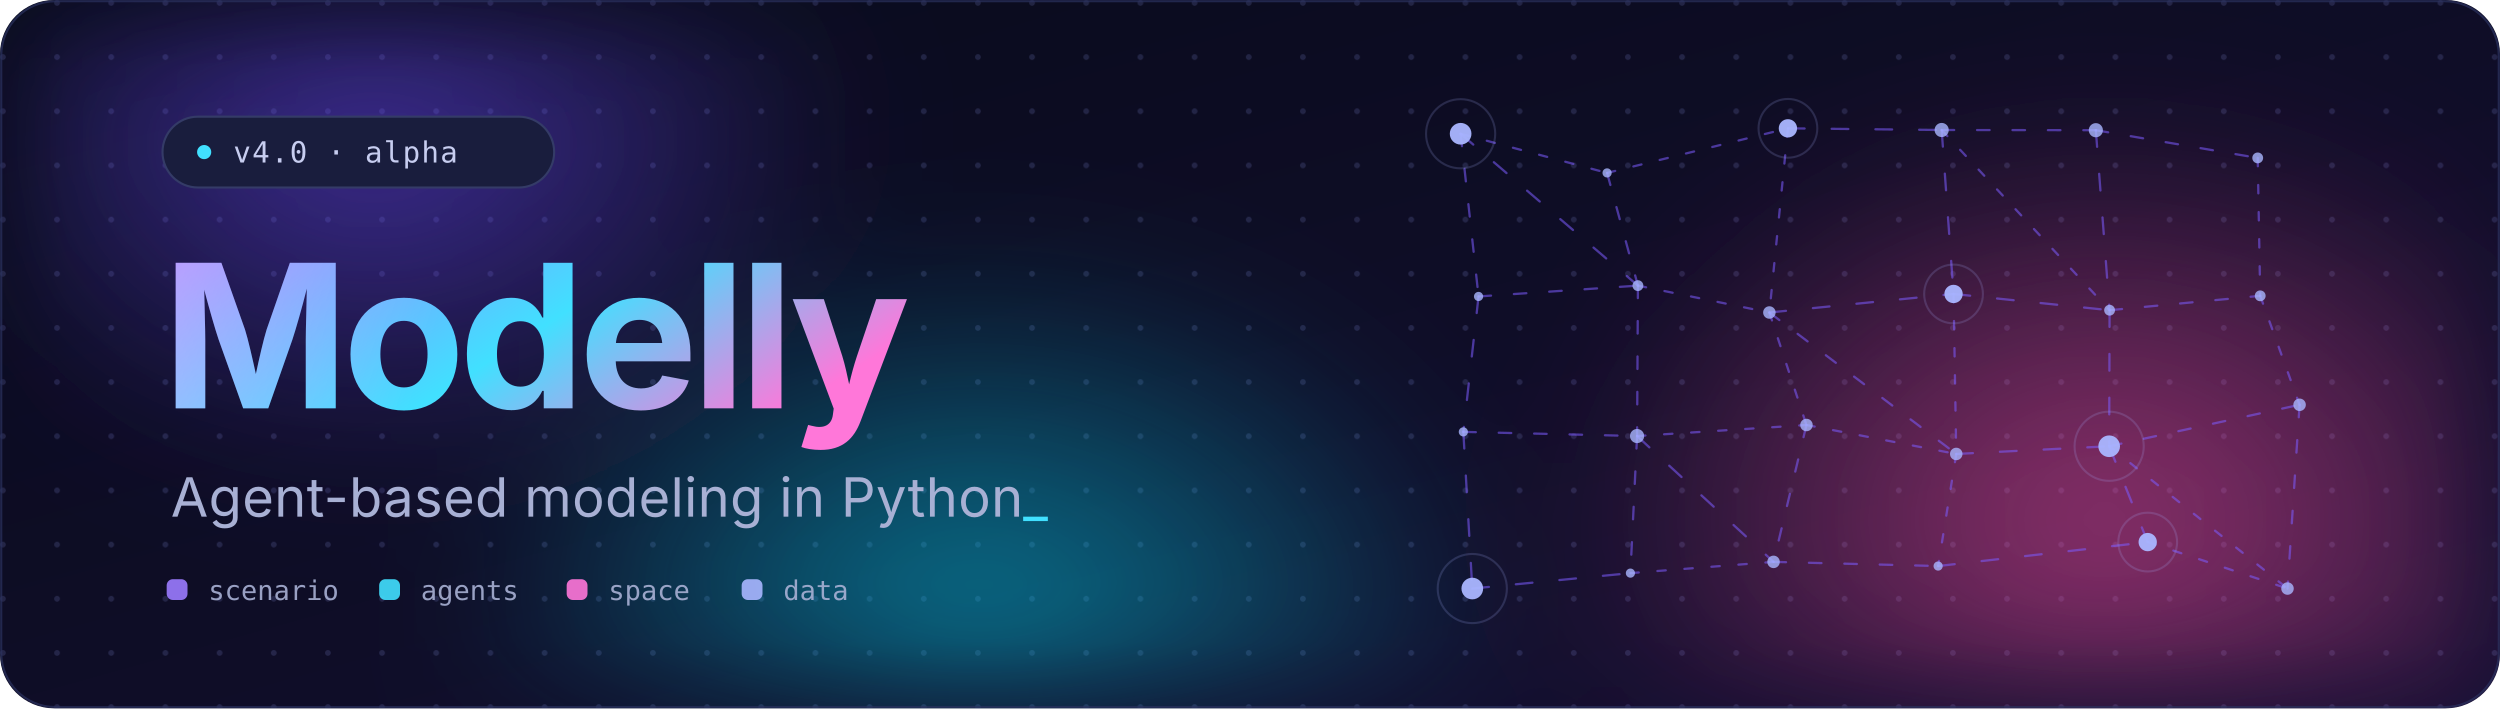
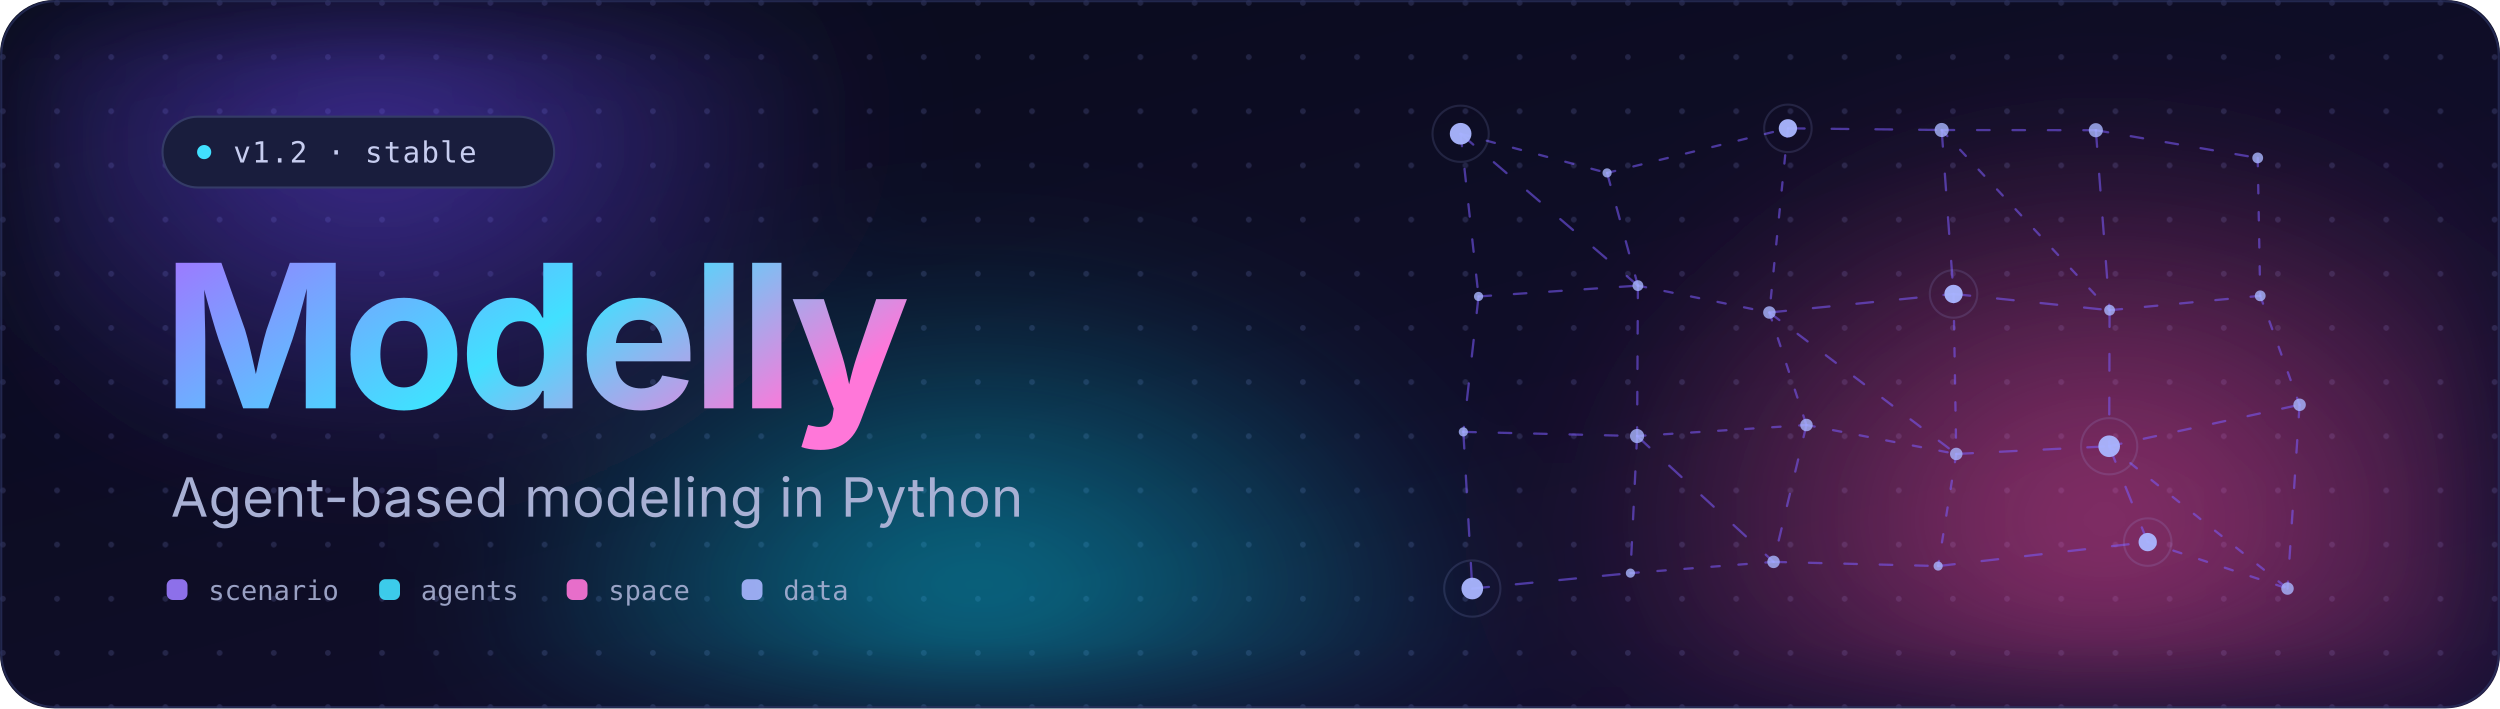
<svg xmlns="http://www.w3.org/2000/svg" viewBox="0 0 1200 340" width="1200" height="340" role="img" aria-label="Modelly — agent-based modeling in Python">
  <defs>
    <linearGradient id="bg-dark" x1="0" y1="0" x2="1" y2="1">
      <stop offset="0" stop-color="#080B1A" />
      <stop offset="1" stop-color="#150F33" />
    </linearGradient>
    <linearGradient id="word-dark" x1="0" y1="0" x2="1" y2="0.4">
      <stop offset="0" stop-color="#9B7BFF" />
      <stop offset="0.55" stop-color="#41E0FF" />
      <stop offset="1" stop-color="#FF77D9" />
    </linearGradient>
    <linearGradient id="sheen-dark" x1="0" y1="0" x2="1" y2="0">
      <stop offset="0" stop-color="#fff" stop-opacity="0" />
      <stop offset="0.5" stop-color="#fff" stop-opacity="0.55" />
      <stop offset="1" stop-color="#fff" stop-opacity="0" />
    </linearGradient>
    <radialGradient id="glow1-dark" cx="0.5" cy="0.5" r="0.5">
      <stop offset="0" stop-color="#6D4AFF" stop-opacity="0.55" />
      <stop offset="1" stop-color="#6D4AFF" stop-opacity="0" />
    </radialGradient>
    <radialGradient id="glow2-dark" cx="0.5" cy="0.5" r="0.5">
      <stop offset="0" stop-color="#00CFE8" stop-opacity="0.55" />
      <stop offset="1" stop-color="#00CFE8" stop-opacity="0" />
    </radialGradient>
    <radialGradient id="glow3-dark" cx="0.5" cy="0.5" r="0.5">
      <stop offset="0" stop-color="#FF4FA3" stop-opacity="0.55" />
      <stop offset="1" stop-color="#FF4FA3" stop-opacity="0" />
    </radialGradient>
    <pattern id="dots-dark" width="26" height="26" patternUnits="userSpaceOnUse">
      <circle cx="1.4" cy="1.4" r="1.4" fill="#9AA3FF" fill-opacity="0.16" />
    </pattern>
    <clipPath id="wordclip-dark">
      <text x="78" y="196" font-family="Inter, 'Segoe UI', 'Helvetica Neue', system-ui, -apple-system, sans-serif" font-size="96" font-weight="700" letter-spacing="-3">Modelly</text>
    </clipPath>
    <filter id="soft-dark" x="-30%" y="-30%" width="160%" height="160%">
      <feGaussianBlur stdDeviation="34" />
    </filter>
    <clipPath id="frame-dark">
      <rect width="1200" height="340" rx="26" />
    </clipPath>
-     <style>
-       @media (prefers-reduced-motion: reduce) { * { animation: none !important; } }
-       .blob { animation: drift 18s cubic-bezier(0.45,0,0.55,1) infinite alternate; }
-       @keyframes drift {
-         0%   { transform: translate3d(0,0,0) scale(1); opacity: 0.85; }
-         50%  { transform: translate3d(26px,-18px,0) scale(1.08); opacity: 1; }
-         100% { transform: translate3d(-18px,14px,0) scale(0.96); opacity: 0.8; }
-       }
-       .sheen { animation: sheen 7.5s ease-in-out infinite; }
-       @keyframes sheen {
-         0%   { transform: translateX(-520px); opacity: 0; }
-         12%  { opacity: 0.9; }
-         55%  { opacity: 0.9; }
-         70%, 100% { transform: translateX(1180px); opacity: 0; }
-       }
-       .caret { animation: blink 1.6s steps(1,end) infinite; }
-       @keyframes blink { 0%,55% { opacity: 1; } 56%,100% { opacity: 0.15; } }
-     </style>
  </defs>
  <g clip-path="url(#frame-dark)">
    <rect width="1200" height="340" fill="url(#bg-dark)" />
    <rect width="1200" height="340" fill="url(#dots-dark)" />
    <g filter="url(#soft-dark)">
-       <ellipse class="blob" cx="180" cy="60" rx="230" ry="170" fill="url(#glow1-dark)" />
-       <ellipse class="blob" cx="470" cy="300" rx="250" ry="180" fill="url(#glow2-dark)" style="animation-delay:-6s" />
-       <ellipse class="blob" cx="1010" cy="250" rx="260" ry="200" fill="url(#glow3-dark)" style="animation-delay:-11s" />
+       <ellipse cx="180" cy="60" rx="230" ry="170" fill="url(#glow1-dark)" />
+       <ellipse cx="470" cy="300" rx="250" ry="180" fill="url(#glow2-dark)" />
+       <ellipse cx="1010" cy="250" rx="260" ry="200" fill="url(#glow3-dark)" />
    </g>
    <g>
-       <line x1="701.1" y1="64.2" x2="771.4" y2="83.0" stroke="#7C5CFF" stroke-opacity="0.55" stroke-width="1.1" stroke-dasharray="4 9" stroke-linecap="round">
-         <animate attributeName="stroke-dashoffset" from="0" to="-13" dur="5.0s" repeatCount="indefinite" />
-       </line>
-       <line x1="701.1" y1="64.2" x2="709.7" y2="142.3" stroke="#7C5CFF" stroke-opacity="0.55" stroke-width="1.1" stroke-dasharray="6 11" stroke-linecap="round">
-         <animate attributeName="stroke-dashoffset" from="0" to="-17" dur="6.3s" repeatCount="indefinite" />
-       </line>
-       <line x1="701.1" y1="64.2" x2="786.2" y2="137.1" stroke="#7C5CFF" stroke-opacity="0.55" stroke-width="1.1" stroke-dasharray="8 13" stroke-linecap="round">
-         <animate attributeName="stroke-dashoffset" from="0" to="-21" dur="7.6s" repeatCount="indefinite" />
-       </line>
-       <line x1="771.4" y1="83.0" x2="858.2" y2="61.6" stroke="#7C5CFF" stroke-opacity="0.55" stroke-width="1.1" stroke-dasharray="4 9" stroke-linecap="round">
-         <animate attributeName="stroke-dashoffset" from="0" to="-13" dur="8.9s" repeatCount="indefinite" />
-       </line>
-       <line x1="771.4" y1="83.0" x2="786.2" y2="137.1" stroke="#7C5CFF" stroke-opacity="0.55" stroke-width="1.1" stroke-dasharray="6 11" stroke-linecap="round">
-         <animate attributeName="stroke-dashoffset" from="0" to="-17" dur="10.2s" repeatCount="indefinite" />
-       </line>
-       <line x1="858.2" y1="61.6" x2="932.0" y2="62.4" stroke="#7C5CFF" stroke-opacity="0.55" stroke-width="1.1" stroke-dasharray="8 13" stroke-linecap="round">
-         <animate attributeName="stroke-dashoffset" from="0" to="-21" dur="5.0s" repeatCount="indefinite" />
-       </line>
-       <line x1="858.2" y1="61.6" x2="849.3" y2="150.0" stroke="#7C5CFF" stroke-opacity="0.55" stroke-width="1.1" stroke-dasharray="4 9" stroke-linecap="round">
-         <animate attributeName="stroke-dashoffset" from="0" to="-13" dur="6.3s" repeatCount="indefinite" />
-       </line>
-       <line x1="932.0" y1="62.4" x2="1006.0" y2="62.5" stroke="#7C5CFF" stroke-opacity="0.55" stroke-width="1.1" stroke-dasharray="6 11" stroke-linecap="round">
-         <animate attributeName="stroke-dashoffset" from="0" to="-17" dur="7.6s" repeatCount="indefinite" />
-       </line>
-       <line x1="932.0" y1="62.4" x2="937.7" y2="141.1" stroke="#7C5CFF" stroke-opacity="0.55" stroke-width="1.1" stroke-dasharray="8 13" stroke-linecap="round">
-         <animate attributeName="stroke-dashoffset" from="0" to="-21" dur="8.9s" repeatCount="indefinite" />
-       </line>
-       <line x1="932.0" y1="62.4" x2="1012.6" y2="148.9" stroke="#7C5CFF" stroke-opacity="0.55" stroke-width="1.1" stroke-dasharray="4 9" stroke-linecap="round">
-         <animate attributeName="stroke-dashoffset" from="0" to="-13" dur="10.2s" repeatCount="indefinite" />
-       </line>
-       <line x1="1006.0" y1="62.5" x2="1083.7" y2="75.8" stroke="#7C5CFF" stroke-opacity="0.55" stroke-width="1.1" stroke-dasharray="6 11" stroke-linecap="round">
-         <animate attributeName="stroke-dashoffset" from="0" to="-17" dur="5.0s" repeatCount="indefinite" />
-       </line>
-       <line x1="1006.0" y1="62.5" x2="1012.6" y2="148.9" stroke="#7C5CFF" stroke-opacity="0.55" stroke-width="1.1" stroke-dasharray="8 13" stroke-linecap="round">
-         <animate attributeName="stroke-dashoffset" from="0" to="-21" dur="6.3s" repeatCount="indefinite" />
-       </line>
-       <line x1="1083.7" y1="75.8" x2="1084.9" y2="142.0" stroke="#7C5CFF" stroke-opacity="0.55" stroke-width="1.1" stroke-dasharray="4 9" stroke-linecap="round">
-         <animate attributeName="stroke-dashoffset" from="0" to="-13" dur="7.6s" repeatCount="indefinite" />
-       </line>
-       <line x1="709.7" y1="142.3" x2="786.2" y2="137.1" stroke="#7C5CFF" stroke-opacity="0.55" stroke-width="1.1" stroke-dasharray="6 11" stroke-linecap="round">
-         <animate attributeName="stroke-dashoffset" from="0" to="-17" dur="8.9s" repeatCount="indefinite" />
-       </line>
-       <line x1="709.7" y1="142.3" x2="702.4" y2="207.3" stroke="#7C5CFF" stroke-opacity="0.55" stroke-width="1.1" stroke-dasharray="8 13" stroke-linecap="round">
-         <animate attributeName="stroke-dashoffset" from="0" to="-21" dur="10.2s" repeatCount="indefinite" />
-       </line>
-       <line x1="786.2" y1="137.1" x2="849.3" y2="150.0" stroke="#7C5CFF" stroke-opacity="0.55" stroke-width="1.1" stroke-dasharray="4 9" stroke-linecap="round">
-         <animate attributeName="stroke-dashoffset" from="0" to="-13" dur="5.0s" repeatCount="indefinite" />
-       </line>
-       <line x1="786.2" y1="137.1" x2="785.8" y2="209.3" stroke="#7C5CFF" stroke-opacity="0.55" stroke-width="1.1" stroke-dasharray="6 11" stroke-linecap="round">
-         <animate attributeName="stroke-dashoffset" from="0" to="-17" dur="6.3s" repeatCount="indefinite" />
-       </line>
-       <line x1="849.3" y1="150.0" x2="937.7" y2="141.1" stroke="#7C5CFF" stroke-opacity="0.55" stroke-width="1.1" stroke-dasharray="8 13" stroke-linecap="round">
-         <animate attributeName="stroke-dashoffset" from="0" to="-21" dur="7.6s" repeatCount="indefinite" />
-       </line>
-       <line x1="849.3" y1="150.0" x2="867.1" y2="204.0" stroke="#7C5CFF" stroke-opacity="0.55" stroke-width="1.1" stroke-dasharray="4 9" stroke-linecap="round">
-         <animate attributeName="stroke-dashoffset" from="0" to="-13" dur="8.9s" repeatCount="indefinite" />
-       </line>
-       <line x1="849.3" y1="150.0" x2="939.0" y2="217.9" stroke="#7C5CFF" stroke-opacity="0.55" stroke-width="1.1" stroke-dasharray="6 11" stroke-linecap="round">
-         <animate attributeName="stroke-dashoffset" from="0" to="-17" dur="10.2s" repeatCount="indefinite" />
-       </line>
-       <line x1="937.7" y1="141.1" x2="1012.6" y2="148.9" stroke="#7C5CFF" stroke-opacity="0.55" stroke-width="1.1" stroke-dasharray="8 13" stroke-linecap="round">
-         <animate attributeName="stroke-dashoffset" from="0" to="-21" dur="5.0s" repeatCount="indefinite" />
-       </line>
-       <line x1="937.7" y1="141.1" x2="939.0" y2="217.9" stroke="#7C5CFF" stroke-opacity="0.55" stroke-width="1.1" stroke-dasharray="4 9" stroke-linecap="round">
-         <animate attributeName="stroke-dashoffset" from="0" to="-13" dur="6.3s" repeatCount="indefinite" />
-       </line>
-       <line x1="1012.6" y1="148.9" x2="1084.9" y2="142.0" stroke="#7C5CFF" stroke-opacity="0.55" stroke-width="1.1" stroke-dasharray="6 11" stroke-linecap="round">
-         <animate attributeName="stroke-dashoffset" from="0" to="-17" dur="7.6s" repeatCount="indefinite" />
-       </line>
-       <line x1="1012.6" y1="148.9" x2="1012.4" y2="214.2" stroke="#7C5CFF" stroke-opacity="0.55" stroke-width="1.1" stroke-dasharray="8 13" stroke-linecap="round">
-         <animate attributeName="stroke-dashoffset" from="0" to="-21" dur="8.9s" repeatCount="indefinite" />
-       </line>
-       <line x1="1084.9" y1="142.0" x2="1103.8" y2="194.3" stroke="#7C5CFF" stroke-opacity="0.55" stroke-width="1.1" stroke-dasharray="4 9" stroke-linecap="round">
-         <animate attributeName="stroke-dashoffset" from="0" to="-13" dur="10.2s" repeatCount="indefinite" />
-       </line>
-       <line x1="702.4" y1="207.3" x2="785.8" y2="209.3" stroke="#7C5CFF" stroke-opacity="0.55" stroke-width="1.1" stroke-dasharray="6 11" stroke-linecap="round">
-         <animate attributeName="stroke-dashoffset" from="0" to="-17" dur="5.0s" repeatCount="indefinite" />
-       </line>
-       <line x1="702.4" y1="207.3" x2="706.7" y2="282.5" stroke="#7C5CFF" stroke-opacity="0.55" stroke-width="1.1" stroke-dasharray="8 13" stroke-linecap="round">
-         <animate attributeName="stroke-dashoffset" from="0" to="-21" dur="6.3s" repeatCount="indefinite" />
-       </line>
-       <line x1="785.8" y1="209.3" x2="867.1" y2="204.0" stroke="#7C5CFF" stroke-opacity="0.55" stroke-width="1.1" stroke-dasharray="4 9" stroke-linecap="round">
-         <animate attributeName="stroke-dashoffset" from="0" to="-13" dur="7.6s" repeatCount="indefinite" />
-       </line>
-       <line x1="785.8" y1="209.3" x2="782.6" y2="275.1" stroke="#7C5CFF" stroke-opacity="0.55" stroke-width="1.1" stroke-dasharray="6 11" stroke-linecap="round">
-         <animate attributeName="stroke-dashoffset" from="0" to="-17" dur="8.9s" repeatCount="indefinite" />
-       </line>
-       <line x1="785.8" y1="209.3" x2="851.3" y2="269.7" stroke="#7C5CFF" stroke-opacity="0.55" stroke-width="1.1" stroke-dasharray="8 13" stroke-linecap="round">
-         <animate attributeName="stroke-dashoffset" from="0" to="-21" dur="10.2s" repeatCount="indefinite" />
-       </line>
-       <line x1="867.1" y1="204.0" x2="939.0" y2="217.9" stroke="#7C5CFF" stroke-opacity="0.55" stroke-width="1.1" stroke-dasharray="4 9" stroke-linecap="round">
-         <animate attributeName="stroke-dashoffset" from="0" to="-13" dur="5.0s" repeatCount="indefinite" />
-       </line>
-       <line x1="867.1" y1="204.0" x2="851.3" y2="269.7" stroke="#7C5CFF" stroke-opacity="0.55" stroke-width="1.1" stroke-dasharray="6 11" stroke-linecap="round">
-         <animate attributeName="stroke-dashoffset" from="0" to="-17" dur="6.3s" repeatCount="indefinite" />
-       </line>
-       <line x1="939.0" y1="217.9" x2="1012.4" y2="214.2" stroke="#7C5CFF" stroke-opacity="0.55" stroke-width="1.1" stroke-dasharray="8 13" stroke-linecap="round">
-         <animate attributeName="stroke-dashoffset" from="0" to="-21" dur="7.6s" repeatCount="indefinite" />
-       </line>
-       <line x1="939.0" y1="217.9" x2="930.3" y2="271.7" stroke="#7C5CFF" stroke-opacity="0.55" stroke-width="1.1" stroke-dasharray="4 9" stroke-linecap="round">
-         <animate attributeName="stroke-dashoffset" from="0" to="-13" dur="8.9s" repeatCount="indefinite" />
-       </line>
-       <line x1="1012.4" y1="214.2" x2="1103.8" y2="194.3" stroke="#7C5CFF" stroke-opacity="0.55" stroke-width="1.1" stroke-dasharray="6 11" stroke-linecap="round">
-         <animate attributeName="stroke-dashoffset" from="0" to="-17" dur="10.2s" repeatCount="indefinite" />
-       </line>
-       <line x1="1012.4" y1="214.2" x2="1030.9" y2="260.2" stroke="#7C5CFF" stroke-opacity="0.55" stroke-width="1.1" stroke-dasharray="8 13" stroke-linecap="round">
-         <animate attributeName="stroke-dashoffset" from="0" to="-21" dur="5.0s" repeatCount="indefinite" />
-       </line>
-       <line x1="1012.4" y1="214.2" x2="1098.0" y2="282.5" stroke="#7C5CFF" stroke-opacity="0.55" stroke-width="1.1" stroke-dasharray="4 9" stroke-linecap="round">
-         <animate attributeName="stroke-dashoffset" from="0" to="-13" dur="6.3s" repeatCount="indefinite" />
-       </line>
-       <line x1="1103.8" y1="194.3" x2="1098.0" y2="282.5" stroke="#7C5CFF" stroke-opacity="0.55" stroke-width="1.1" stroke-dasharray="6 11" stroke-linecap="round">
-         <animate attributeName="stroke-dashoffset" from="0" to="-17" dur="7.6s" repeatCount="indefinite" />
-       </line>
-       <line x1="706.7" y1="282.5" x2="782.6" y2="275.1" stroke="#7C5CFF" stroke-opacity="0.55" stroke-width="1.1" stroke-dasharray="8 13" stroke-linecap="round">
-         <animate attributeName="stroke-dashoffset" from="0" to="-21" dur="8.9s" repeatCount="indefinite" />
-       </line>
-       <line x1="782.6" y1="275.1" x2="851.3" y2="269.7" stroke="#7C5CFF" stroke-opacity="0.55" stroke-width="1.1" stroke-dasharray="4 9" stroke-linecap="round">
-         <animate attributeName="stroke-dashoffset" from="0" to="-13" dur="10.2s" repeatCount="indefinite" />
-       </line>
-       <line x1="851.3" y1="269.7" x2="930.3" y2="271.7" stroke="#7C5CFF" stroke-opacity="0.55" stroke-width="1.1" stroke-dasharray="6 11" stroke-linecap="round">
-         <animate attributeName="stroke-dashoffset" from="0" to="-17" dur="5.0s" repeatCount="indefinite" />
-       </line>
-       <line x1="930.3" y1="271.7" x2="1030.9" y2="260.2" stroke="#7C5CFF" stroke-opacity="0.55" stroke-width="1.1" stroke-dasharray="8 13" stroke-linecap="round">
-         <animate attributeName="stroke-dashoffset" from="0" to="-21" dur="6.3s" repeatCount="indefinite" />
-       </line>
-       <line x1="1030.9" y1="260.2" x2="1098.0" y2="282.5" stroke="#7C5CFF" stroke-opacity="0.55" stroke-width="1.1" stroke-dasharray="4 9" stroke-linecap="round">
-         <animate attributeName="stroke-dashoffset" from="0" to="-13" dur="7.6s" repeatCount="indefinite" />
-       </line>
+       <line x1="701.1" y1="64.2" x2="771.4" y2="83.0" stroke="#7C5CFF" stroke-opacity="0.55" stroke-width="1.1" stroke-dasharray="4 9" stroke-linecap="round" />
+       <line x1="701.1" y1="64.2" x2="709.7" y2="142.3" stroke="#7C5CFF" stroke-opacity="0.55" stroke-width="1.1" stroke-dasharray="6 11" stroke-linecap="round" />
+       <line x1="701.1" y1="64.2" x2="786.2" y2="137.1" stroke="#7C5CFF" stroke-opacity="0.55" stroke-width="1.1" stroke-dasharray="8 13" stroke-linecap="round" />
+       <line x1="771.4" y1="83.0" x2="858.2" y2="61.6" stroke="#7C5CFF" stroke-opacity="0.55" stroke-width="1.1" stroke-dasharray="4 9" stroke-linecap="round" />
+       <line x1="771.4" y1="83.0" x2="786.2" y2="137.1" stroke="#7C5CFF" stroke-opacity="0.55" stroke-width="1.1" stroke-dasharray="6 11" stroke-linecap="round" />
+       <line x1="858.2" y1="61.6" x2="932.0" y2="62.4" stroke="#7C5CFF" stroke-opacity="0.55" stroke-width="1.1" stroke-dasharray="8 13" stroke-linecap="round" />
+       <line x1="858.2" y1="61.6" x2="849.3" y2="150.0" stroke="#7C5CFF" stroke-opacity="0.55" stroke-width="1.1" stroke-dasharray="4 9" stroke-linecap="round" />
+       <line x1="932.0" y1="62.4" x2="1006.0" y2="62.5" stroke="#7C5CFF" stroke-opacity="0.55" stroke-width="1.1" stroke-dasharray="6 11" stroke-linecap="round" />
+       <line x1="932.0" y1="62.4" x2="937.7" y2="141.1" stroke="#7C5CFF" stroke-opacity="0.55" stroke-width="1.1" stroke-dasharray="8 13" stroke-linecap="round" />
+       <line x1="932.0" y1="62.4" x2="1012.6" y2="148.9" stroke="#7C5CFF" stroke-opacity="0.55" stroke-width="1.1" stroke-dasharray="4 9" stroke-linecap="round" />
+       <line x1="1006.0" y1="62.5" x2="1083.7" y2="75.8" stroke="#7C5CFF" stroke-opacity="0.55" stroke-width="1.1" stroke-dasharray="6 11" stroke-linecap="round" />
+       <line x1="1006.0" y1="62.5" x2="1012.6" y2="148.9" stroke="#7C5CFF" stroke-opacity="0.55" stroke-width="1.1" stroke-dasharray="8 13" stroke-linecap="round" />
+       <line x1="1083.7" y1="75.8" x2="1084.9" y2="142.0" stroke="#7C5CFF" stroke-opacity="0.55" stroke-width="1.1" stroke-dasharray="4 9" stroke-linecap="round" />
+       <line x1="709.7" y1="142.3" x2="786.2" y2="137.1" stroke="#7C5CFF" stroke-opacity="0.55" stroke-width="1.1" stroke-dasharray="6 11" stroke-linecap="round" />
+       <line x1="709.7" y1="142.3" x2="702.4" y2="207.3" stroke="#7C5CFF" stroke-opacity="0.55" stroke-width="1.1" stroke-dasharray="8 13" stroke-linecap="round" />
+       <line x1="786.2" y1="137.1" x2="849.3" y2="150.0" stroke="#7C5CFF" stroke-opacity="0.55" stroke-width="1.1" stroke-dasharray="4 9" stroke-linecap="round" />
+       <line x1="786.2" y1="137.1" x2="785.8" y2="209.3" stroke="#7C5CFF" stroke-opacity="0.55" stroke-width="1.1" stroke-dasharray="6 11" stroke-linecap="round" />
+       <line x1="849.3" y1="150.0" x2="937.7" y2="141.1" stroke="#7C5CFF" stroke-opacity="0.55" stroke-width="1.1" stroke-dasharray="8 13" stroke-linecap="round" />
+       <line x1="849.3" y1="150.0" x2="867.1" y2="204.0" stroke="#7C5CFF" stroke-opacity="0.55" stroke-width="1.1" stroke-dasharray="4 9" stroke-linecap="round" />
+       <line x1="849.3" y1="150.0" x2="939.0" y2="217.9" stroke="#7C5CFF" stroke-opacity="0.55" stroke-width="1.1" stroke-dasharray="6 11" stroke-linecap="round" />
+       <line x1="937.7" y1="141.1" x2="1012.6" y2="148.9" stroke="#7C5CFF" stroke-opacity="0.55" stroke-width="1.1" stroke-dasharray="8 13" stroke-linecap="round" />
+       <line x1="937.7" y1="141.1" x2="939.0" y2="217.9" stroke="#7C5CFF" stroke-opacity="0.55" stroke-width="1.1" stroke-dasharray="4 9" stroke-linecap="round" />
+       <line x1="1012.6" y1="148.9" x2="1084.9" y2="142.0" stroke="#7C5CFF" stroke-opacity="0.55" stroke-width="1.1" stroke-dasharray="6 11" stroke-linecap="round" />
+       <line x1="1012.6" y1="148.9" x2="1012.4" y2="214.2" stroke="#7C5CFF" stroke-opacity="0.55" stroke-width="1.1" stroke-dasharray="8 13" stroke-linecap="round" />
+       <line x1="1084.9" y1="142.0" x2="1103.8" y2="194.3" stroke="#7C5CFF" stroke-opacity="0.55" stroke-width="1.1" stroke-dasharray="4 9" stroke-linecap="round" />
+       <line x1="702.4" y1="207.3" x2="785.8" y2="209.3" stroke="#7C5CFF" stroke-opacity="0.55" stroke-width="1.1" stroke-dasharray="6 11" stroke-linecap="round" />
+       <line x1="702.4" y1="207.3" x2="706.7" y2="282.5" stroke="#7C5CFF" stroke-opacity="0.55" stroke-width="1.1" stroke-dasharray="8 13" stroke-linecap="round" />
+       <line x1="785.8" y1="209.3" x2="867.1" y2="204.0" stroke="#7C5CFF" stroke-opacity="0.55" stroke-width="1.1" stroke-dasharray="4 9" stroke-linecap="round" />
+       <line x1="785.8" y1="209.3" x2="782.6" y2="275.1" stroke="#7C5CFF" stroke-opacity="0.55" stroke-width="1.1" stroke-dasharray="6 11" stroke-linecap="round" />
+       <line x1="785.8" y1="209.3" x2="851.3" y2="269.7" stroke="#7C5CFF" stroke-opacity="0.55" stroke-width="1.1" stroke-dasharray="8 13" stroke-linecap="round" />
+       <line x1="867.1" y1="204.0" x2="939.0" y2="217.9" stroke="#7C5CFF" stroke-opacity="0.55" stroke-width="1.1" stroke-dasharray="4 9" stroke-linecap="round" />
+       <line x1="867.1" y1="204.0" x2="851.3" y2="269.7" stroke="#7C5CFF" stroke-opacity="0.55" stroke-width="1.1" stroke-dasharray="6 11" stroke-linecap="round" />
+       <line x1="939.0" y1="217.9" x2="1012.4" y2="214.2" stroke="#7C5CFF" stroke-opacity="0.55" stroke-width="1.1" stroke-dasharray="8 13" stroke-linecap="round" />
+       <line x1="939.0" y1="217.9" x2="930.3" y2="271.7" stroke="#7C5CFF" stroke-opacity="0.55" stroke-width="1.1" stroke-dasharray="4 9" stroke-linecap="round" />
+       <line x1="1012.4" y1="214.2" x2="1103.8" y2="194.3" stroke="#7C5CFF" stroke-opacity="0.55" stroke-width="1.1" stroke-dasharray="6 11" stroke-linecap="round" />
+       <line x1="1012.4" y1="214.2" x2="1030.9" y2="260.2" stroke="#7C5CFF" stroke-opacity="0.55" stroke-width="1.1" stroke-dasharray="8 13" stroke-linecap="round" />
+       <line x1="1012.4" y1="214.2" x2="1098.0" y2="282.5" stroke="#7C5CFF" stroke-opacity="0.55" stroke-width="1.1" stroke-dasharray="4 9" stroke-linecap="round" />
+       <line x1="1103.8" y1="194.3" x2="1098.0" y2="282.5" stroke="#7C5CFF" stroke-opacity="0.55" stroke-width="1.1" stroke-dasharray="6 11" stroke-linecap="round" />
+       <line x1="706.7" y1="282.5" x2="782.6" y2="275.1" stroke="#7C5CFF" stroke-opacity="0.55" stroke-width="1.1" stroke-dasharray="8 13" stroke-linecap="round" />
+       <line x1="782.6" y1="275.1" x2="851.3" y2="269.7" stroke="#7C5CFF" stroke-opacity="0.55" stroke-width="1.1" stroke-dasharray="4 9" stroke-linecap="round" />
+       <line x1="851.3" y1="269.7" x2="930.3" y2="271.7" stroke="#7C5CFF" stroke-opacity="0.55" stroke-width="1.1" stroke-dasharray="6 11" stroke-linecap="round" />
+       <line x1="930.3" y1="271.7" x2="1030.9" y2="260.2" stroke="#7C5CFF" stroke-opacity="0.55" stroke-width="1.1" stroke-dasharray="8 13" stroke-linecap="round" />
+       <line x1="1030.9" y1="260.2" x2="1098.0" y2="282.5" stroke="#7C5CFF" stroke-opacity="0.55" stroke-width="1.1" stroke-dasharray="4 9" stroke-linecap="round" />
      <g>
-         <circle cx="701.1" cy="64.2" r="5.2" fill="#A9B6FF" opacity="0.95">
-           <animateTransform attributeName="transform" type="translate" values="0 0; -0.5 0.6; 0 0" dur="10.1s" begin="-1.4s" repeatCount="indefinite" calcMode="spline" keySplines="0.45 0 0.55 1;0.45 0 0.55 1" />
-         </circle>
-         <circle cx="701.1" cy="64.2" r="16.6" fill="none" stroke="#A9B6FF" stroke-opacity="0.18" stroke-width="1">
-           <animate attributeName="r" values="10.4;18.7;10.4" dur="11.1s" begin="-1.4s" repeatCount="indefinite" />
-           <animate attributeName="stroke-opacity" values="0.22;0.04;0.22" dur="11.1s" begin="-1.4s" repeatCount="indefinite" />
-         </circle>
+         <circle cx="701.1" cy="64.2" r="5.2" fill="#A9B6FF" opacity="0.95" />
+         <circle cx="701.1" cy="64.2" r="13.5" fill="none" stroke="#A9B6FF" stroke-opacity="0.14" stroke-width="1" />
      </g>
      <g>
-         <circle cx="771.4" cy="83.0" r="2.2" fill="#A9B6FF" opacity="0.8">
-           <animateTransform attributeName="transform" type="translate" values="0 0; 0.1 0.9; 0 0" dur="6.4s" begin="-1.5s" repeatCount="indefinite" calcMode="spline" keySplines="0.45 0 0.55 1;0.45 0 0.55 1" />
-         </circle>
+         <circle cx="771.4" cy="83.0" r="2.2" fill="#A9B6FF" opacity="0.8" />
      </g>
      <g>
-         <circle cx="858.2" cy="61.6" r="4.4" fill="#A9B6FF" opacity="0.95">
-           <animateTransform attributeName="transform" type="translate" values="0 0; 1.3 2.9; 0 0" dur="6.0s" begin="-0.9s" repeatCount="indefinite" calcMode="spline" keySplines="0.45 0 0.55 1;0.45 0 0.55 1" />
-         </circle>
-         <circle cx="858.2" cy="61.6" r="14.1" fill="none" stroke="#A9B6FF" stroke-opacity="0.18" stroke-width="1">
-           <animate attributeName="r" values="8.8;15.8;8.8" dur="7.0s" begin="-0.9s" repeatCount="indefinite" />
-           <animate attributeName="stroke-opacity" values="0.22;0.04;0.22" dur="7.0s" begin="-0.9s" repeatCount="indefinite" />
-         </circle>
+         <circle cx="858.2" cy="61.6" r="4.4" fill="#A9B6FF" opacity="0.95" />
+         <circle cx="858.2" cy="61.6" r="11.4" fill="none" stroke="#A9B6FF" stroke-opacity="0.14" stroke-width="1" />
      </g>
      <g>
-         <circle cx="932.0" cy="62.4" r="3.4" fill="#A9B6FF" opacity="0.8">
-           <animateTransform attributeName="transform" type="translate" values="0 0; -4.1 3.1; 0 0" dur="9.0s" begin="-0.1s" repeatCount="indefinite" calcMode="spline" keySplines="0.45 0 0.55 1;0.45 0 0.55 1" />
-         </circle>
+         <circle cx="932.0" cy="62.4" r="3.4" fill="#A9B6FF" opacity="0.8" />
      </g>
      <g>
-         <circle cx="1006.0" cy="62.5" r="3.4" fill="#A9B6FF" opacity="0.8">
-           <animateTransform attributeName="transform" type="translate" values="0 0; 4.8 4.6; 0 0" dur="8.8s" begin="-1.8s" repeatCount="indefinite" calcMode="spline" keySplines="0.45 0 0.55 1;0.45 0 0.55 1" />
-         </circle>
+         <circle cx="1006.0" cy="62.5" r="3.4" fill="#A9B6FF" opacity="0.8" />
      </g>
      <g>
-         <circle cx="1083.7" cy="75.8" r="2.6" fill="#A9B6FF" opacity="0.8">
-           <animateTransform attributeName="transform" type="translate" values="0 0; -3.4 -4.8; 0 0" dur="8.1s" begin="-0.2s" repeatCount="indefinite" calcMode="spline" keySplines="0.45 0 0.55 1;0.45 0 0.55 1" />
-         </circle>
+         <circle cx="1083.7" cy="75.8" r="2.6" fill="#A9B6FF" opacity="0.8" />
      </g>
      <g>
-         <circle cx="709.7" cy="142.3" r="2.2" fill="#A9B6FF" opacity="0.8">
-           <animateTransform attributeName="transform" type="translate" values="0 0; -3.1 -2.6; 0 0" dur="5.7s" begin="-1.4s" repeatCount="indefinite" calcMode="spline" keySplines="0.45 0 0.55 1;0.45 0 0.55 1" />
-         </circle>
+         <circle cx="709.7" cy="142.3" r="2.2" fill="#A9B6FF" opacity="0.8" />
      </g>
      <g>
-         <circle cx="786.2" cy="137.1" r="2.6" fill="#A9B6FF" opacity="0.8">
-           <animateTransform attributeName="transform" type="translate" values="0 0; -0.6 3.4; 0 0" dur="8.1s" begin="-1.9s" repeatCount="indefinite" calcMode="spline" keySplines="0.45 0 0.55 1;0.45 0 0.55 1" />
-         </circle>
+         <circle cx="786.2" cy="137.1" r="2.6" fill="#A9B6FF" opacity="0.8" />
      </g>
      <g>
-         <circle cx="849.3" cy="150.0" r="3.0" fill="#A9B6FF" opacity="0.8">
-           <animateTransform attributeName="transform" type="translate" values="0 0; -0.0 1.6; 0 0" dur="7.8s" begin="-0.8s" repeatCount="indefinite" calcMode="spline" keySplines="0.45 0 0.55 1;0.45 0 0.55 1" />
-         </circle>
+         <circle cx="849.3" cy="150.0" r="3.0" fill="#A9B6FF" opacity="0.8" />
      </g>
      <g>
-         <circle cx="937.7" cy="141.1" r="4.4" fill="#A9B6FF" opacity="0.95">
-           <animateTransform attributeName="transform" type="translate" values="0 0; 5.0 5.0; 0 0" dur="9.7s" begin="-2.1s" repeatCount="indefinite" calcMode="spline" keySplines="0.45 0 0.55 1;0.45 0 0.55 1" />
-         </circle>
-         <circle cx="937.7" cy="141.1" r="14.1" fill="none" stroke="#A9B6FF" stroke-opacity="0.18" stroke-width="1">
-           <animate attributeName="r" values="8.8;15.8;8.8" dur="10.7s" begin="-2.1s" repeatCount="indefinite" />
-           <animate attributeName="stroke-opacity" values="0.22;0.04;0.22" dur="10.7s" begin="-2.1s" repeatCount="indefinite" />
-         </circle>
+         <circle cx="937.7" cy="141.1" r="4.4" fill="#A9B6FF" opacity="0.95" />
+         <circle cx="937.7" cy="141.1" r="11.4" fill="none" stroke="#A9B6FF" stroke-opacity="0.14" stroke-width="1" />
      </g>
      <g>
-         <circle cx="1012.6" cy="148.9" r="2.6" fill="#A9B6FF" opacity="0.8">
-           <animateTransform attributeName="transform" type="translate" values="0 0; -1.8 -2.7; 0 0" dur="6.9s" begin="-0.2s" repeatCount="indefinite" calcMode="spline" keySplines="0.45 0 0.55 1;0.45 0 0.55 1" />
-         </circle>
+         <circle cx="1012.6" cy="148.9" r="2.6" fill="#A9B6FF" opacity="0.8" />
      </g>
      <g>
-         <circle cx="1084.9" cy="142.0" r="2.6" fill="#A9B6FF" opacity="0.8">
-           <animateTransform attributeName="transform" type="translate" values="0 0; 2.7 -1.0; 0 0" dur="9.7s" begin="-1.2s" repeatCount="indefinite" calcMode="spline" keySplines="0.45 0 0.55 1;0.45 0 0.55 1" />
-         </circle>
+         <circle cx="1084.9" cy="142.0" r="2.6" fill="#A9B6FF" opacity="0.8" />
      </g>
      <g>
-         <circle cx="702.4" cy="207.3" r="2.2" fill="#A9B6FF" opacity="0.8">
-           <animateTransform attributeName="transform" type="translate" values="0 0; 4.6 3.5; 0 0" dur="5.5s" begin="-0.6s" repeatCount="indefinite" calcMode="spline" keySplines="0.45 0 0.55 1;0.45 0 0.55 1" />
-         </circle>
+         <circle cx="702.4" cy="207.3" r="2.2" fill="#A9B6FF" opacity="0.8" />
      </g>
      <g>
-         <circle cx="785.8" cy="209.3" r="3.4" fill="#A9B6FF" opacity="0.8">
-           <animateTransform attributeName="transform" type="translate" values="0 0; 4.1 -0.3; 0 0" dur="10.4s" begin="-1.2s" repeatCount="indefinite" calcMode="spline" keySplines="0.45 0 0.55 1;0.45 0 0.55 1" />
-         </circle>
+         <circle cx="785.8" cy="209.3" r="3.4" fill="#A9B6FF" opacity="0.8" />
      </g>
      <g>
-         <circle cx="867.1" cy="204.0" r="3.0" fill="#A9B6FF" opacity="0.8">
-           <animateTransform attributeName="transform" type="translate" values="0 0; -4.3 1.3; 0 0" dur="9.4s" begin="-0.8s" repeatCount="indefinite" calcMode="spline" keySplines="0.45 0 0.55 1;0.45 0 0.55 1" />
-         </circle>
+         <circle cx="867.1" cy="204.0" r="3.0" fill="#A9B6FF" opacity="0.8" />
      </g>
      <g>
-         <circle cx="939.0" cy="217.9" r="3.0" fill="#A9B6FF" opacity="0.8">
-           <animateTransform attributeName="transform" type="translate" values="0 0; -4.1 -1.7; 0 0" dur="10.3s" begin="-2.3s" repeatCount="indefinite" calcMode="spline" keySplines="0.45 0 0.55 1;0.45 0 0.55 1" />
-         </circle>
+         <circle cx="939.0" cy="217.9" r="3.0" fill="#A9B6FF" opacity="0.8" />
      </g>
      <g>
-         <circle cx="1012.4" cy="214.2" r="5.2" fill="#A9B6FF" opacity="0.95">
-           <animateTransform attributeName="transform" type="translate" values="0 0; -3.8 -2.5; 0 0" dur="6.0s" begin="-0.2s" repeatCount="indefinite" calcMode="spline" keySplines="0.45 0 0.55 1;0.45 0 0.55 1" />
-         </circle>
-         <circle cx="1012.4" cy="214.2" r="16.6" fill="none" stroke="#A9B6FF" stroke-opacity="0.18" stroke-width="1">
-           <animate attributeName="r" values="10.4;18.7;10.4" dur="7.0s" begin="-0.2s" repeatCount="indefinite" />
-           <animate attributeName="stroke-opacity" values="0.22;0.04;0.22" dur="7.0s" begin="-0.2s" repeatCount="indefinite" />
-         </circle>
+         <circle cx="1012.4" cy="214.2" r="5.2" fill="#A9B6FF" opacity="0.95" />
+         <circle cx="1012.4" cy="214.2" r="13.5" fill="none" stroke="#A9B6FF" stroke-opacity="0.14" stroke-width="1" />
      </g>
      <g>
-         <circle cx="1103.8" cy="194.3" r="3.0" fill="#A9B6FF" opacity="0.8">
-           <animateTransform attributeName="transform" type="translate" values="0 0; 3.0 -3.2; 0 0" dur="8.3s" begin="-1.3s" repeatCount="indefinite" calcMode="spline" keySplines="0.45 0 0.55 1;0.45 0 0.55 1" />
-         </circle>
+         <circle cx="1103.8" cy="194.3" r="3.0" fill="#A9B6FF" opacity="0.8" />
      </g>
      <g>
-         <circle cx="706.7" cy="282.5" r="5.2" fill="#A9B6FF" opacity="0.95">
-           <animateTransform attributeName="transform" type="translate" values="0 0; -3.1 2.3; 0 0" dur="6.2s" begin="-1.9s" repeatCount="indefinite" calcMode="spline" keySplines="0.45 0 0.55 1;0.45 0 0.55 1" />
-         </circle>
-         <circle cx="706.7" cy="282.5" r="16.6" fill="none" stroke="#A9B6FF" stroke-opacity="0.18" stroke-width="1">
-           <animate attributeName="r" values="10.4;18.7;10.4" dur="7.2s" begin="-1.9s" repeatCount="indefinite" />
-           <animate attributeName="stroke-opacity" values="0.22;0.04;0.22" dur="7.2s" begin="-1.9s" repeatCount="indefinite" />
-         </circle>
+         <circle cx="706.7" cy="282.5" r="5.2" fill="#A9B6FF" opacity="0.95" />
+         <circle cx="706.7" cy="282.5" r="13.5" fill="none" stroke="#A9B6FF" stroke-opacity="0.14" stroke-width="1" />
      </g>
      <g>
-         <circle cx="782.6" cy="275.1" r="2.2" fill="#A9B6FF" opacity="0.8">
-           <animateTransform attributeName="transform" type="translate" values="0 0; -3.8 -0.8; 0 0" dur="6.6s" begin="-0.8s" repeatCount="indefinite" calcMode="spline" keySplines="0.45 0 0.55 1;0.45 0 0.55 1" />
-         </circle>
+         <circle cx="782.6" cy="275.1" r="2.2" fill="#A9B6FF" opacity="0.8" />
      </g>
      <g>
-         <circle cx="851.3" cy="269.7" r="3.0" fill="#A9B6FF" opacity="0.8">
-           <animateTransform attributeName="transform" type="translate" values="0 0; 4.7 3.0; 0 0" dur="7.0s" begin="-2.7s" repeatCount="indefinite" calcMode="spline" keySplines="0.45 0 0.55 1;0.45 0 0.55 1" />
-         </circle>
+         <circle cx="851.3" cy="269.7" r="3.0" fill="#A9B6FF" opacity="0.8" />
      </g>
      <g>
-         <circle cx="930.3" cy="271.7" r="2.2" fill="#A9B6FF" opacity="0.8">
-           <animateTransform attributeName="transform" type="translate" values="0 0; -2.9 -1.1; 0 0" dur="9.8s" begin="-1.9s" repeatCount="indefinite" calcMode="spline" keySplines="0.45 0 0.55 1;0.45 0 0.55 1" />
-         </circle>
+         <circle cx="930.3" cy="271.7" r="2.2" fill="#A9B6FF" opacity="0.8" />
      </g>
      <g>
-         <circle cx="1030.9" cy="260.2" r="4.4" fill="#A9B6FF" opacity="0.95">
-           <animateTransform attributeName="transform" type="translate" values="0 0; -4.0 4.9; 0 0" dur="6.6s" begin="-0.8s" repeatCount="indefinite" calcMode="spline" keySplines="0.45 0 0.55 1;0.45 0 0.55 1" />
-         </circle>
-         <circle cx="1030.9" cy="260.2" r="14.1" fill="none" stroke="#A9B6FF" stroke-opacity="0.18" stroke-width="1">
-           <animate attributeName="r" values="8.8;15.8;8.8" dur="7.6s" begin="-0.8s" repeatCount="indefinite" />
-           <animate attributeName="stroke-opacity" values="0.22;0.04;0.22" dur="7.6s" begin="-0.8s" repeatCount="indefinite" />
-         </circle>
+         <circle cx="1030.9" cy="260.2" r="4.4" fill="#A9B6FF" opacity="0.95" />
+         <circle cx="1030.9" cy="260.2" r="11.4" fill="none" stroke="#A9B6FF" stroke-opacity="0.14" stroke-width="1" />
      </g>
      <g>
-         <circle cx="1098.0" cy="282.5" r="3.0" fill="#A9B6FF" opacity="0.8">
-           <animateTransform attributeName="transform" type="translate" values="0 0; 2.7 -1.7; 0 0" dur="7.0s" begin="-0.2s" repeatCount="indefinite" calcMode="spline" keySplines="0.45 0 0.55 1;0.45 0 0.55 1" />
-         </circle>
+         <circle cx="1098.0" cy="282.5" r="3.0" fill="#A9B6FF" opacity="0.8" />
      </g>
-       <path id="pp-dark-0-5" d="M701.1 64.2 L1083.7 75.8" fill="none" stroke="none" />
-       <circle r="2.6" fill="#41E0FF" opacity="0">
-         <animateMotion dur="4.7s" repeatCount="indefinite">
-           <mpath href="#pp-dark-0-5" />
-         </animateMotion>
-       </circle>
-       <path id="pp-dark-5-23" d="M1083.7 75.8 L1098.0 282.5" fill="none" stroke="none" />
-       <circle r="2.6" fill="#41E0FF" opacity="0">
-         <animateMotion dur="6.0s" repeatCount="indefinite">
-           <mpath href="#pp-dark-5-23" />
-         </animateMotion>
-       </circle>
-       <path id="pp-dark-12-17" d="M702.4 207.3 L1103.8 194.3" fill="none" stroke="none" />
-       <circle r="2.6" fill="#41E0FF" opacity="0">
-         <animateMotion dur="5.1s" repeatCount="indefinite">
-           <mpath href="#pp-dark-12-17" />
-         </animateMotion>
-       </circle>
    </g>
    <g>
      <rect x="78" y="56" width="188" height="34" rx="17" fill="#191D3D" stroke="#343B67" stroke-width="1" />
-       <circle cx="98" cy="73" r="3.4" fill="#41E0FF">
-         <animate attributeName="opacity" values="1;0.25;1" dur="2.4s" repeatCount="indefinite" />
-       </circle>
-       <text x="112" y="78" font-family="'JetBrains Mono', 'SF Mono', ui-monospace, Menlo, monospace" font-size="14" fill="#C7CDF0" letter-spacing="0.6">v4.0 · alpha</text>
+       <circle cx="98" cy="73" r="3.4" fill="#41E0FF" />
+       <text x="112" y="78" font-family="'JetBrains Mono', 'SF Mono', ui-monospace, Menlo, monospace" font-size="14" fill="#C7CDF0" letter-spacing="0.6">v1.2 · stable</text>
    </g>
    <text x="78" y="196" font-family="Inter, 'Segoe UI', 'Helvetica Neue', system-ui, -apple-system, sans-serif" font-size="96" font-weight="700" letter-spacing="-3" fill="url(#word-dark)">Modelly</text>
-     <g clip-path="url(#wordclip-dark)">
-       <rect class="sheen" x="0" y="100" width="260" height="120" fill="url(#sheen-dark)" fill-opacity="0.5" transform="skewX(-18)" />
-     </g>
-     <text x="82" y="248" font-family="Inter, 'Segoe UI', 'Helvetica Neue', system-ui, -apple-system, sans-serif" font-size="26" font-weight="400" fill="#A8B0D4" letter-spacing="0.2">Agent-based modeling in Python<tspan class="caret" fill="#41E0FF">_</tspan>
-     </text>
+     <text x="82" y="248" font-family="Inter, 'Segoe UI', 'Helvetica Neue', system-ui, -apple-system, sans-serif" font-size="26" font-weight="400" fill="#A8B0D4" letter-spacing="0.2">Agent-based modeling in Python</text>
    <g opacity="0.9">
      <rect x="80" y="278" width="10" height="10" rx="3" fill="#9B7BFF" />
      <text x="100" y="288" font-family="'JetBrains Mono', 'SF Mono', ui-monospace, Menlo, monospace" font-size="13" fill="#A8B0D4">scenario</text>
      <rect x="182" y="278" width="10" height="10" rx="3" fill="#41E0FF" />
      <text x="202" y="288" font-family="'JetBrains Mono', 'SF Mono', ui-monospace, Menlo, monospace" font-size="13" fill="#A8B0D4">agents</text>
      <rect x="272" y="278" width="10" height="10" rx="3" fill="#FF77D9" />
      <text x="292" y="288" font-family="'JetBrains Mono', 'SF Mono', ui-monospace, Menlo, monospace" font-size="13" fill="#A8B0D4">space</text>
      <rect x="356" y="278" width="10" height="10" rx="3" fill="#A9B6FF" />
      <text x="376" y="288" font-family="'JetBrains Mono', 'SF Mono', ui-monospace, Menlo, monospace" font-size="13" fill="#A8B0D4">data</text>
    </g>
  </g>
  <rect x="0.6" y="0.6" width="1198.8" height="338.8" rx="26" fill="none" stroke="#2B3260" stroke-opacity="0.7" />
</svg>
